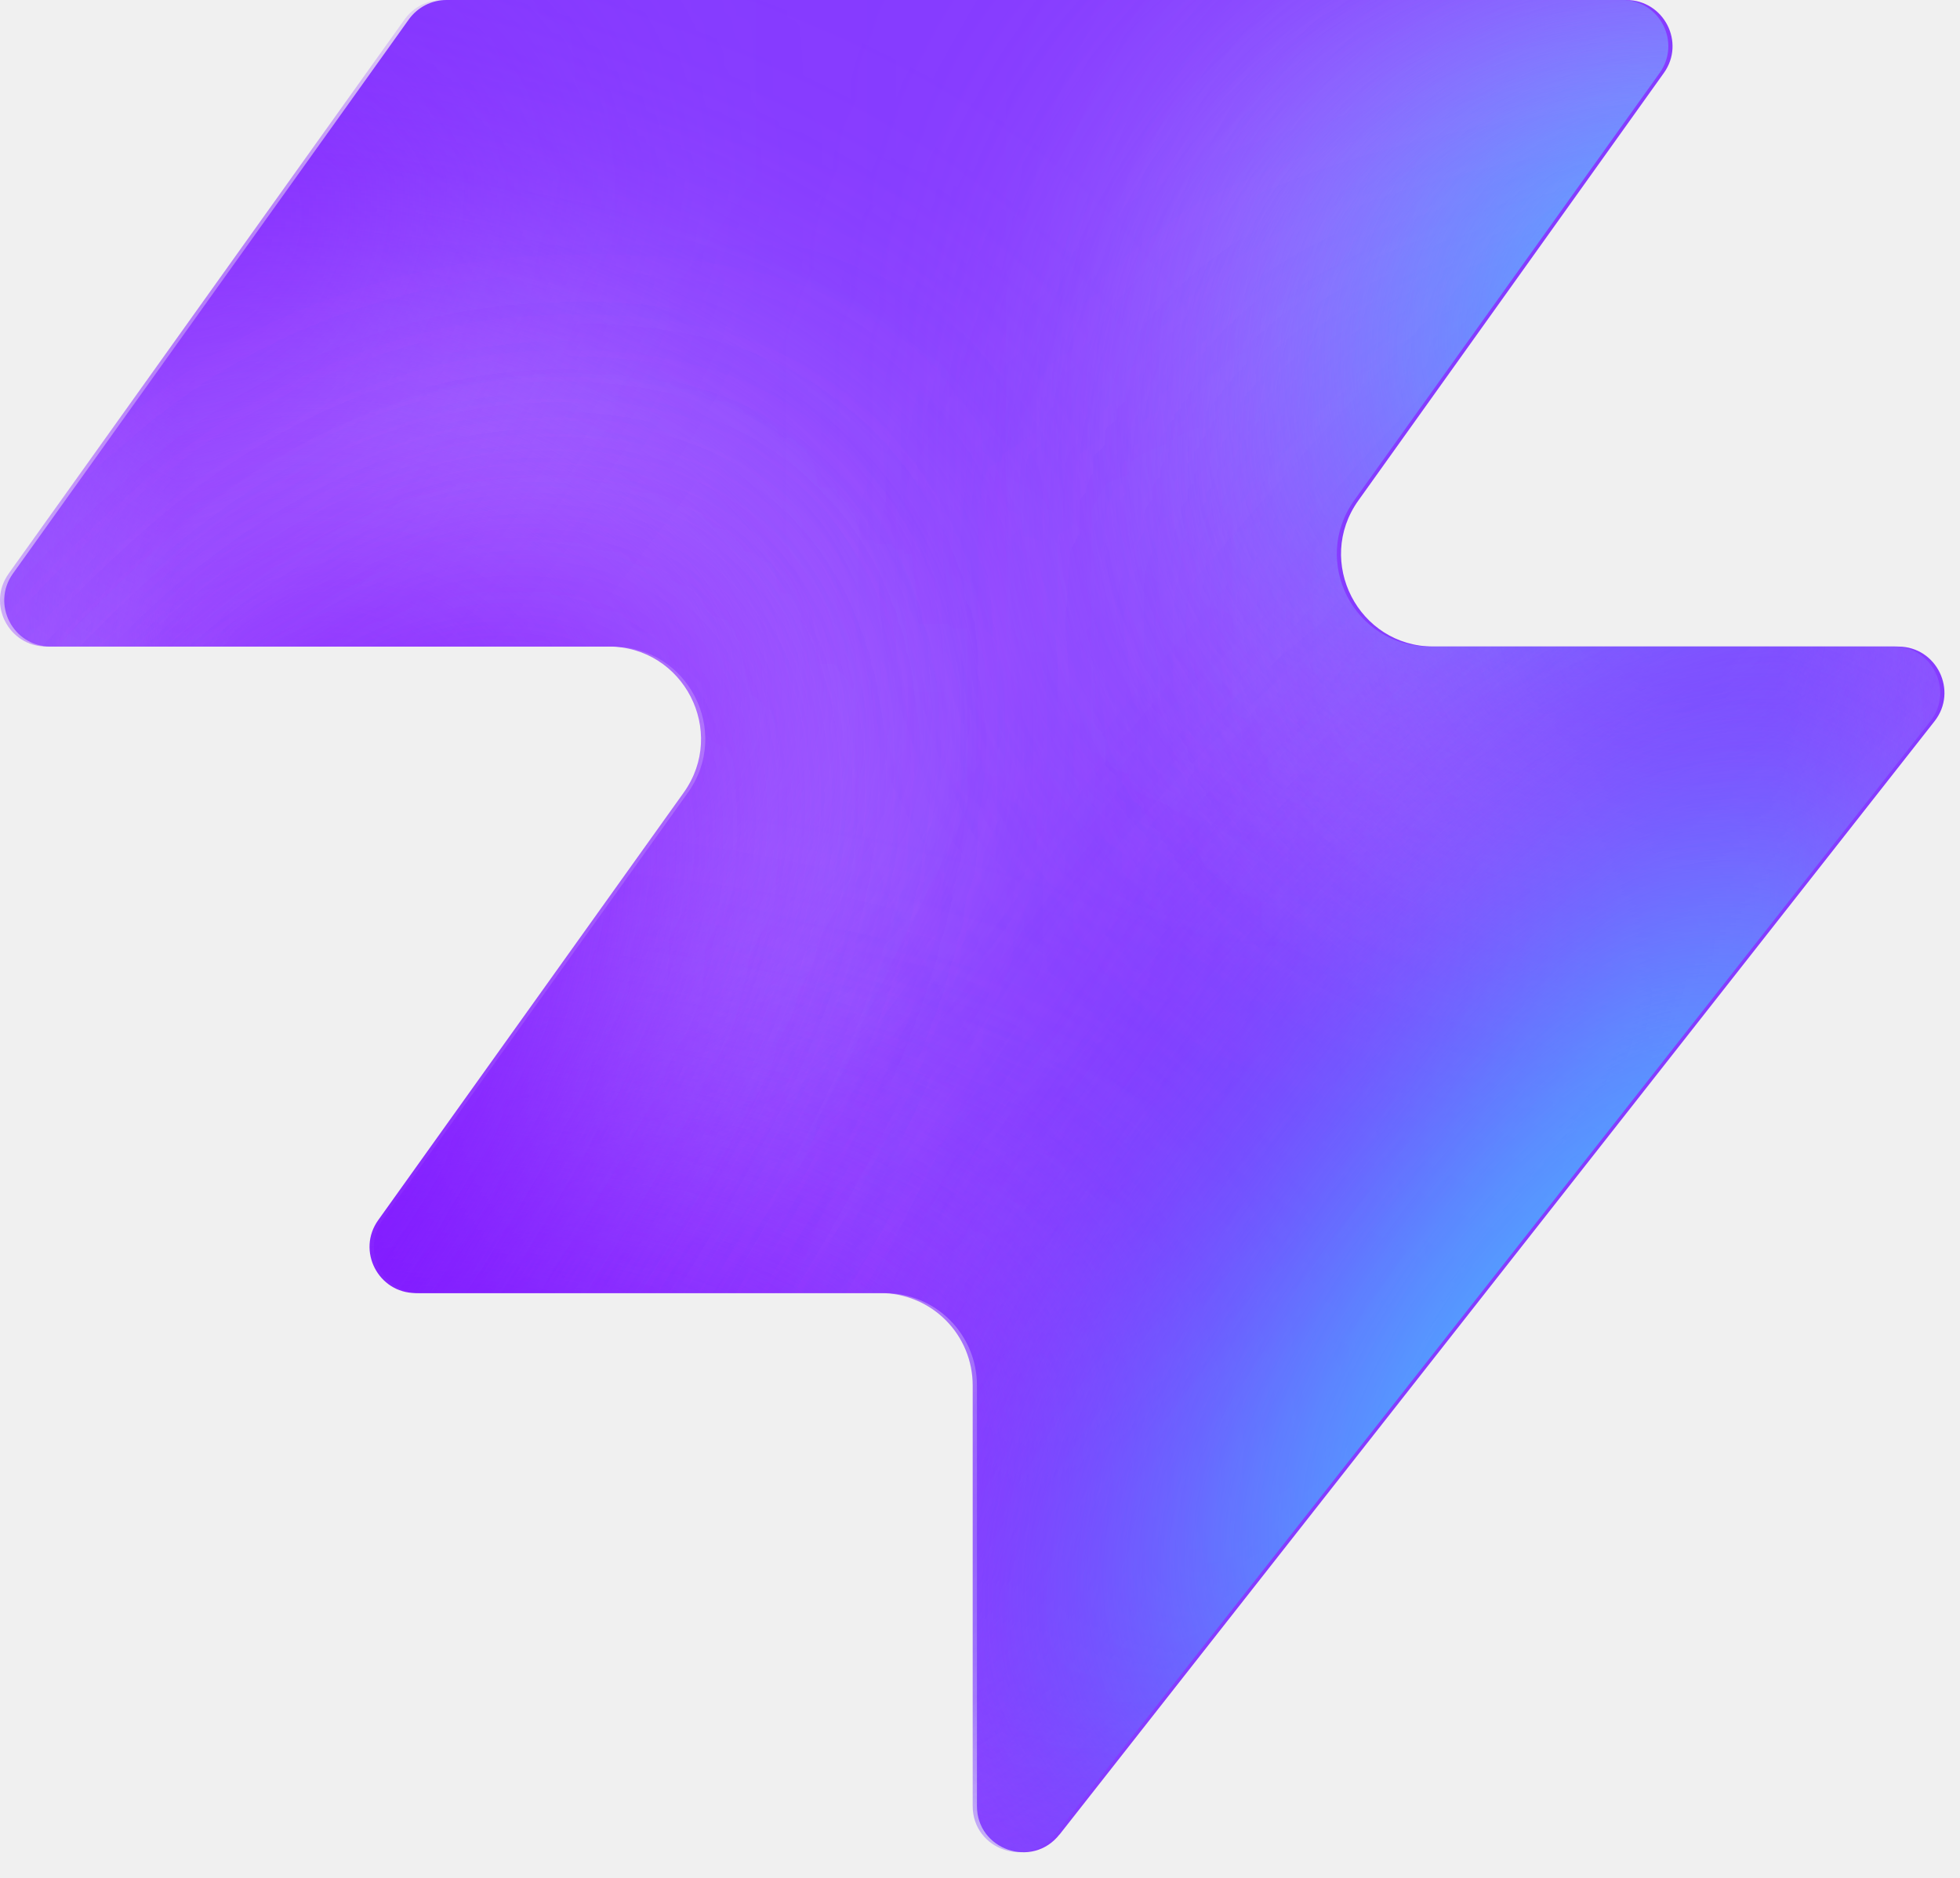
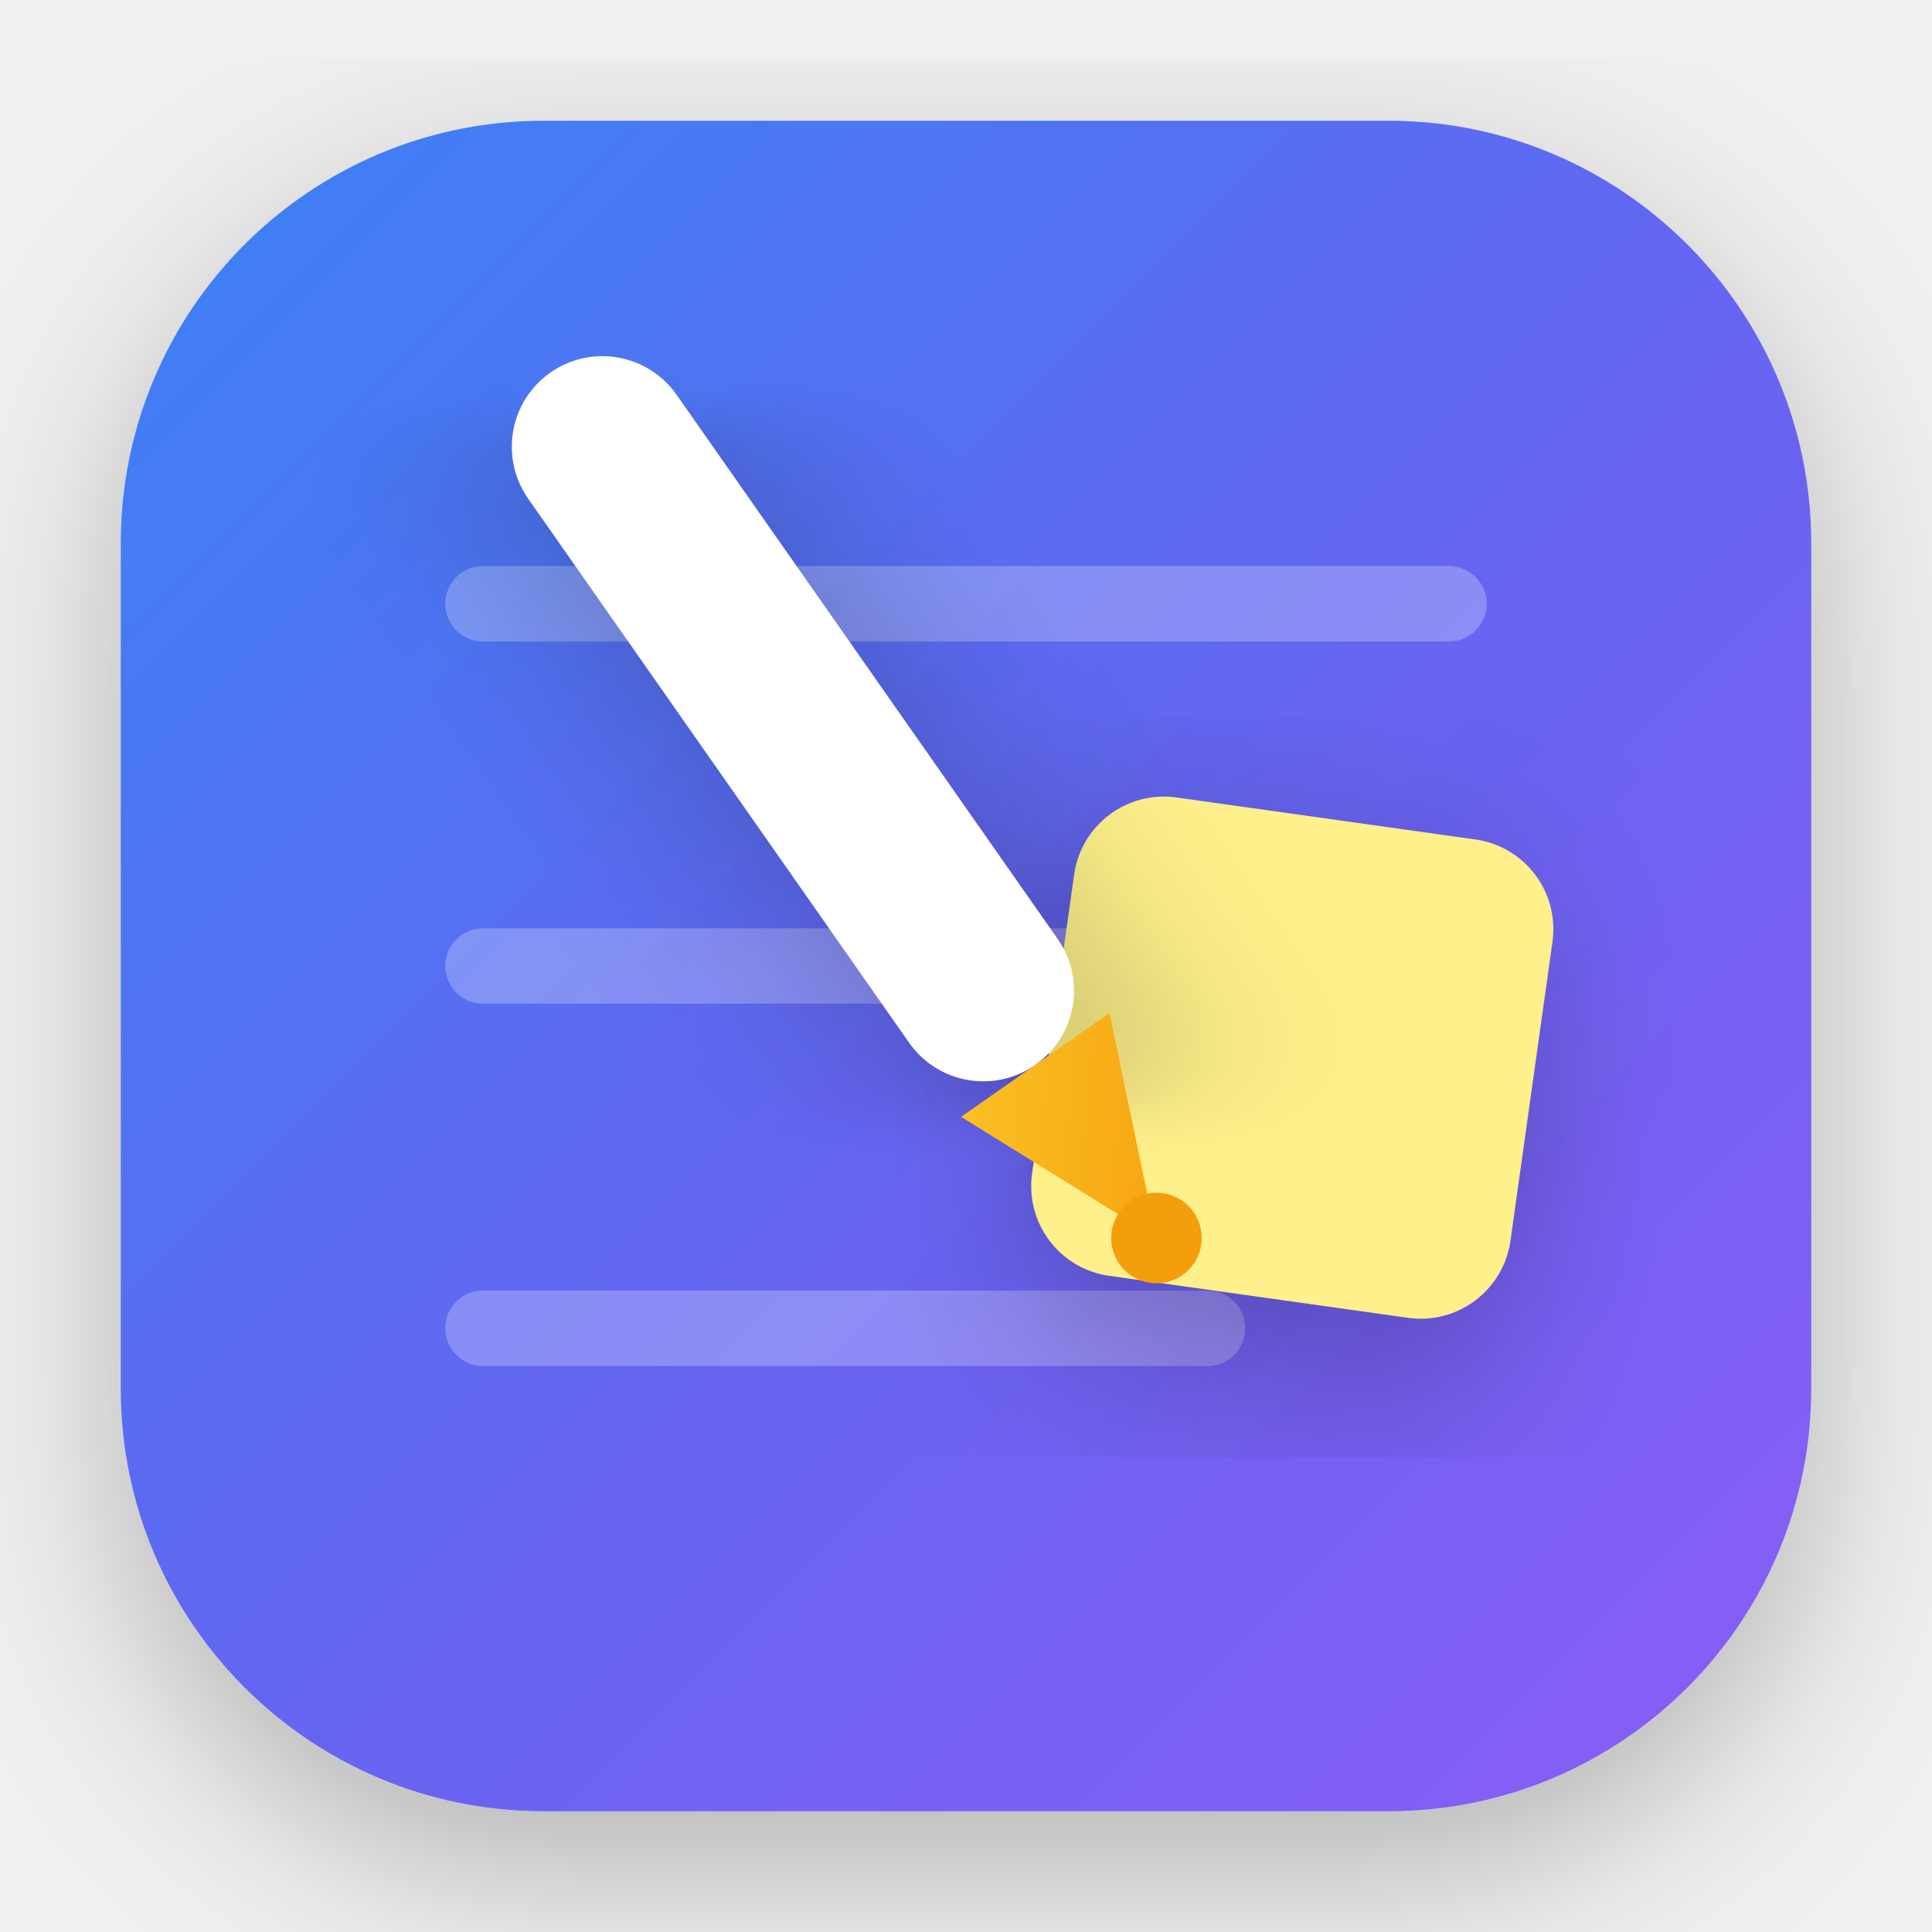
- <svg xmlns="http://www.w3.org/2000/svg" width="48" height="46" fill="none" viewBox="0 0 48 46">
-   <path fill="#863bff" d="M25.946 44.938c-.664.845-2.021.375-2.021-.698V33.937a2.26 2.26 0 0 0-2.262-2.262H10.287c-.92 0-1.456-1.04-.92-1.788l7.48-10.471c1.07-1.497 0-3.578-1.842-3.578H1.237c-.92 0-1.456-1.04-.92-1.788L10.013.474c.214-.297.556-.474.92-.474h28.894c.92 0 1.456 1.04.92 1.788l-7.48 10.471c-1.07 1.498 0 3.579 1.842 3.579h11.377c.943 0 1.473 1.088.89 1.83L25.947 44.94z" style="fill:#863bff;fill:color(display-p3 .525 .23 1);fill-opacity:1" />
-   <mask id="a" width="48" height="46" x="0" y="0" maskUnits="userSpaceOnUse" style="mask-type:alpha">
-     <path fill="#000" d="M25.842 44.938c-.664.844-2.021.375-2.021-.698V33.937a2.26 2.26 0 0 0-2.262-2.262H10.183c-.92 0-1.456-1.04-.92-1.788l7.48-10.471c1.07-1.498 0-3.579-1.842-3.579H1.133c-.92 0-1.456-1.04-.92-1.787L9.91.473c.214-.297.556-.474.92-.474h28.894c.92 0 1.456 1.04.92 1.788l-7.48 10.471c-1.07 1.498 0 3.578 1.842 3.578h11.377c.943 0 1.473 1.088.89 1.832L25.843 44.94z" style="fill:#000;fill-opacity:1" />
-   </mask>
-   <g mask="url(#a)">
-     <g filter="url(#b)">
-       <ellipse cx="5.508" cy="14.704" fill="#ede6ff" rx="5.508" ry="14.704" style="fill:#ede6ff;fill:color(display-p3 .927 .903 1);fill-opacity:1" transform="matrix(.00324 1 1 -.00324 -4.47 31.516)" />
-     </g>
-     <g filter="url(#c)">
-       <ellipse cx="10.399" cy="29.851" fill="#ede6ff" rx="10.399" ry="29.851" style="fill:#ede6ff;fill:color(display-p3 .927 .903 1);fill-opacity:1" transform="matrix(.00324 1 1 -.00324 -39.328 7.883)" />
-     </g>
-     <g filter="url(#d)">
-       <ellipse cx="5.508" cy="30.487" fill="#7e14ff" rx="5.508" ry="30.487" style="fill:#7e14ff;fill:color(display-p3 .492 .077 1);fill-opacity:1" transform="rotate(89.814 -25.913 -14.639)scale(1 -1)" />
-     </g>
-     <g filter="url(#e)">
-       <ellipse cx="5.508" cy="30.599" fill="#7e14ff" rx="5.508" ry="30.599" style="fill:#7e14ff;fill:color(display-p3 .492 .077 1);fill-opacity:1" transform="rotate(89.814 -32.644 -3.334)scale(1 -1)" />
-     </g>
-     <g filter="url(#f)">
-       <ellipse cx="5.508" cy="30.599" fill="#7e14ff" rx="5.508" ry="30.599" style="fill:#7e14ff;fill:color(display-p3 .492 .077 1);fill-opacity:1" transform="matrix(.00324 1 1 -.00324 -34.34 30.47)" />
-     </g>
-     <g filter="url(#g)">
-       <ellipse cx="14.072" cy="22.078" fill="#ede6ff" rx="14.072" ry="22.078" style="fill:#ede6ff;fill:color(display-p3 .927 .903 1);fill-opacity:1" transform="rotate(93.35 24.506 48.493)scale(-1 1)" />
-     </g>
-     <g filter="url(#h)">
-       <ellipse cx="3.47" cy="21.501" fill="#7e14ff" rx="3.47" ry="21.501" style="fill:#7e14ff;fill:color(display-p3 .492 .077 1);fill-opacity:1" transform="rotate(89.009 28.708 47.59)scale(-1 1)" />
-     </g>
-     <g filter="url(#i)">
-       <ellipse cx="3.47" cy="21.501" fill="#7e14ff" rx="3.47" ry="21.501" style="fill:#7e14ff;fill:color(display-p3 .492 .077 1);fill-opacity:1" transform="rotate(89.009 28.708 47.59)scale(-1 1)" />
-     </g>
-     <g filter="url(#j)">
-       <ellipse cx=".387" cy="8.972" fill="#7e14ff" rx="4.407" ry="29.108" style="fill:#7e14ff;fill:color(display-p3 .492 .077 1);fill-opacity:1" transform="rotate(39.51 .387 8.972)" />
-     </g>
-     <g filter="url(#k)">
-       <ellipse cx="47.523" cy="-6.092" fill="#7e14ff" rx="4.407" ry="29.108" style="fill:#7e14ff;fill:color(display-p3 .492 .077 1);fill-opacity:1" transform="rotate(37.892 47.523 -6.092)" />
-     </g>
-     <g filter="url(#l)">
-       <ellipse cx="41.412" cy="6.333" fill="#47bfff" rx="5.971" ry="9.665" style="fill:#47bfff;fill:color(display-p3 .28 .748 1);fill-opacity:1" transform="rotate(37.892 41.412 6.333)" />
-     </g>
-     <g filter="url(#m)">
-       <ellipse cx="-1.879" cy="38.332" fill="#7e14ff" rx="4.407" ry="29.108" style="fill:#7e14ff;fill:color(display-p3 .492 .077 1);fill-opacity:1" transform="rotate(37.892 -1.88 38.332)" />
-     </g>
-     <g filter="url(#n)">
-       <ellipse cx="-1.879" cy="38.332" fill="#7e14ff" rx="4.407" ry="29.108" style="fill:#7e14ff;fill:color(display-p3 .492 .077 1);fill-opacity:1" transform="rotate(37.892 -1.88 38.332)" />
-     </g>
-     <g filter="url(#o)">
-       <ellipse cx="35.651" cy="29.907" fill="#7e14ff" rx="4.407" ry="29.108" style="fill:#7e14ff;fill:color(display-p3 .492 .077 1);fill-opacity:1" transform="rotate(37.892 35.651 29.907)" />
-     </g>
-     <g filter="url(#p)">
-       <ellipse cx="38.418" cy="32.4" fill="#47bfff" rx="5.971" ry="15.297" style="fill:#47bfff;fill:color(display-p3 .28 .748 1);fill-opacity:1" transform="rotate(37.892 38.418 32.4)" />
-     </g>
-   </g>
+ <svg xmlns="http://www.w3.org/2000/svg" viewBox="0 0 64 64" fill="none">
  <defs>
-     <filter id="b" width="60.045" height="41.654" x="-19.77" y="16.149" color-interpolation-filters="sRGB" filterUnits="userSpaceOnUse">
-       <feFlood flood-opacity="0" result="BackgroundImageFix" />
-       <feBlend in="SourceGraphic" in2="BackgroundImageFix" result="shape" />
-       <feGaussianBlur result="effect1_foregroundBlur_2002_17158" stdDeviation="7.659" />
-     </filter>
-     <filter id="c" width="90.34" height="51.437" x="-54.613" y="-7.533" color-interpolation-filters="sRGB" filterUnits="userSpaceOnUse">
-       <feFlood flood-opacity="0" result="BackgroundImageFix" />
-       <feBlend in="SourceGraphic" in2="BackgroundImageFix" result="shape" />
-       <feGaussianBlur result="effect1_foregroundBlur_2002_17158" stdDeviation="7.659" />
-     </filter>
-     <filter id="d" width="79.355" height="29.4" x="-49.64" y="2.03" color-interpolation-filters="sRGB" filterUnits="userSpaceOnUse">
-       <feFlood flood-opacity="0" result="BackgroundImageFix" />
-       <feBlend in="SourceGraphic" in2="BackgroundImageFix" result="shape" />
-       <feGaussianBlur result="effect1_foregroundBlur_2002_17158" stdDeviation="4.596" />
-     </filter>
-     <filter id="e" width="79.579" height="29.4" x="-45.045" y="20.029" color-interpolation-filters="sRGB" filterUnits="userSpaceOnUse">
-       <feFlood flood-opacity="0" result="BackgroundImageFix" />
-       <feBlend in="SourceGraphic" in2="BackgroundImageFix" result="shape" />
-       <feGaussianBlur result="effect1_foregroundBlur_2002_17158" stdDeviation="4.596" />
-     </filter>
-     <filter id="f" width="79.579" height="29.4" x="-43.513" y="21.178" color-interpolation-filters="sRGB" filterUnits="userSpaceOnUse">
-       <feFlood flood-opacity="0" result="BackgroundImageFix" />
-       <feBlend in="SourceGraphic" in2="BackgroundImageFix" result="shape" />
-       <feGaussianBlur result="effect1_foregroundBlur_2002_17158" stdDeviation="4.596" />
-     </filter>
-     <filter id="g" width="74.749" height="58.852" x="15.756" y="-17.901" color-interpolation-filters="sRGB" filterUnits="userSpaceOnUse">
-       <feFlood flood-opacity="0" result="BackgroundImageFix" />
-       <feBlend in="SourceGraphic" in2="BackgroundImageFix" result="shape" />
-       <feGaussianBlur result="effect1_foregroundBlur_2002_17158" stdDeviation="7.659" />
-     </filter>
-     <filter id="h" width="61.377" height="25.362" x="23.548" y="2.284" color-interpolation-filters="sRGB" filterUnits="userSpaceOnUse">
-       <feFlood flood-opacity="0" result="BackgroundImageFix" />
-       <feBlend in="SourceGraphic" in2="BackgroundImageFix" result="shape" />
-       <feGaussianBlur result="effect1_foregroundBlur_2002_17158" stdDeviation="4.596" />
-     </filter>
-     <filter id="i" width="61.377" height="25.362" x="23.548" y="2.284" color-interpolation-filters="sRGB" filterUnits="userSpaceOnUse">
-       <feFlood flood-opacity="0" result="BackgroundImageFix" />
-       <feBlend in="SourceGraphic" in2="BackgroundImageFix" result="shape" />
-       <feGaussianBlur result="effect1_foregroundBlur_2002_17158" stdDeviation="4.596" />
-     </filter>
-     <filter id="j" width="56.045" height="63.649" x="-27.636" y="-22.853" color-interpolation-filters="sRGB" filterUnits="userSpaceOnUse">
-       <feFlood flood-opacity="0" result="BackgroundImageFix" />
-       <feBlend in="SourceGraphic" in2="BackgroundImageFix" result="shape" />
-       <feGaussianBlur result="effect1_foregroundBlur_2002_17158" stdDeviation="4.596" />
-     </filter>
-     <filter id="k" width="54.814" height="64.646" x="20.116" y="-38.415" color-interpolation-filters="sRGB" filterUnits="userSpaceOnUse">
-       <feFlood flood-opacity="0" result="BackgroundImageFix" />
-       <feBlend in="SourceGraphic" in2="BackgroundImageFix" result="shape" />
-       <feGaussianBlur result="effect1_foregroundBlur_2002_17158" stdDeviation="4.596" />
-     </filter>
-     <filter id="l" width="33.541" height="35.313" x="24.641" y="-11.323" color-interpolation-filters="sRGB" filterUnits="userSpaceOnUse">
-       <feFlood flood-opacity="0" result="BackgroundImageFix" />
-       <feBlend in="SourceGraphic" in2="BackgroundImageFix" result="shape" />
-       <feGaussianBlur result="effect1_foregroundBlur_2002_17158" stdDeviation="4.596" />
-     </filter>
-     <filter id="m" width="54.814" height="64.646" x="-29.286" y="6.009" color-interpolation-filters="sRGB" filterUnits="userSpaceOnUse">
-       <feFlood flood-opacity="0" result="BackgroundImageFix" />
-       <feBlend in="SourceGraphic" in2="BackgroundImageFix" result="shape" />
-       <feGaussianBlur result="effect1_foregroundBlur_2002_17158" stdDeviation="4.596" />
-     </filter>
-     <filter id="n" width="54.814" height="64.646" x="-29.286" y="6.009" color-interpolation-filters="sRGB" filterUnits="userSpaceOnUse">
-       <feFlood flood-opacity="0" result="BackgroundImageFix" />
-       <feBlend in="SourceGraphic" in2="BackgroundImageFix" result="shape" />
-       <feGaussianBlur result="effect1_foregroundBlur_2002_17158" stdDeviation="4.596" />
-     </filter>
-     <filter id="o" width="54.814" height="64.646" x="8.244" y="-2.416" color-interpolation-filters="sRGB" filterUnits="userSpaceOnUse">
-       <feFlood flood-opacity="0" result="BackgroundImageFix" />
-       <feBlend in="SourceGraphic" in2="BackgroundImageFix" result="shape" />
-       <feGaussianBlur result="effect1_foregroundBlur_2002_17158" stdDeviation="4.596" />
-     </filter>
-     <filter id="p" width="39.409" height="43.623" x="18.713" y="10.588" color-interpolation-filters="sRGB" filterUnits="userSpaceOnUse">
-       <feFlood flood-opacity="0" result="BackgroundImageFix" />
-       <feBlend in="SourceGraphic" in2="BackgroundImageFix" result="shape" />
-       <feGaussianBlur result="effect1_foregroundBlur_2002_17158" stdDeviation="4.596" />
+     <linearGradient id="bgGrad" x1="0%" y1="0%" x2="100%" y2="100%">
+       <stop offset="0%" stop-color="#3b82f6" />
+       <stop offset="50%" stop-color="#6366f1" />
+       <stop offset="100%" stop-color="#8b5cf6" />
+     </linearGradient>
+     <linearGradient id="penGrad" x1="0%" y1="0%" x2="100%" y2="100%">
+       <stop offset="0%" stop-color="#fbbf24" />
+       <stop offset="100%" stop-color="#f59e0b" />
+     </linearGradient>
+     <filter id="shadow" x="-10%" y="-10%" width="120%" height="120%">
+       <feDropShadow dx="0" dy="2" stdDeviation="3" flood-opacity="0.25" />
    </filter>
  </defs>
+   <rect x="4" y="4" width="56" height="56" rx="14" fill="url(#bgGrad)" filter="url(#shadow)" />
+   <path d="M16 20h32M16 32h20M16 44h24" stroke="rgba(255,255,255,0.25)" stroke-width="2.5" stroke-linecap="round" />
+   <rect x="36" y="26" width="16" height="16" rx="3" fill="#fef08a" transform="rotate(8 36 26)" filter="url(#shadow)" />
+   <g transform="rotate(-35 32 32)">
+     <rect x="29" y="8" width="6" height="28" rx="3" fill="#ffffff" filter="url(#shadow)" />
+     <path d="M29 36l3 7 3-7h-6z" fill="url(#penGrad)" />
+     <circle cx="32" cy="43" r="1.5" fill="#f59e0b" />
+   </g>
</svg>
